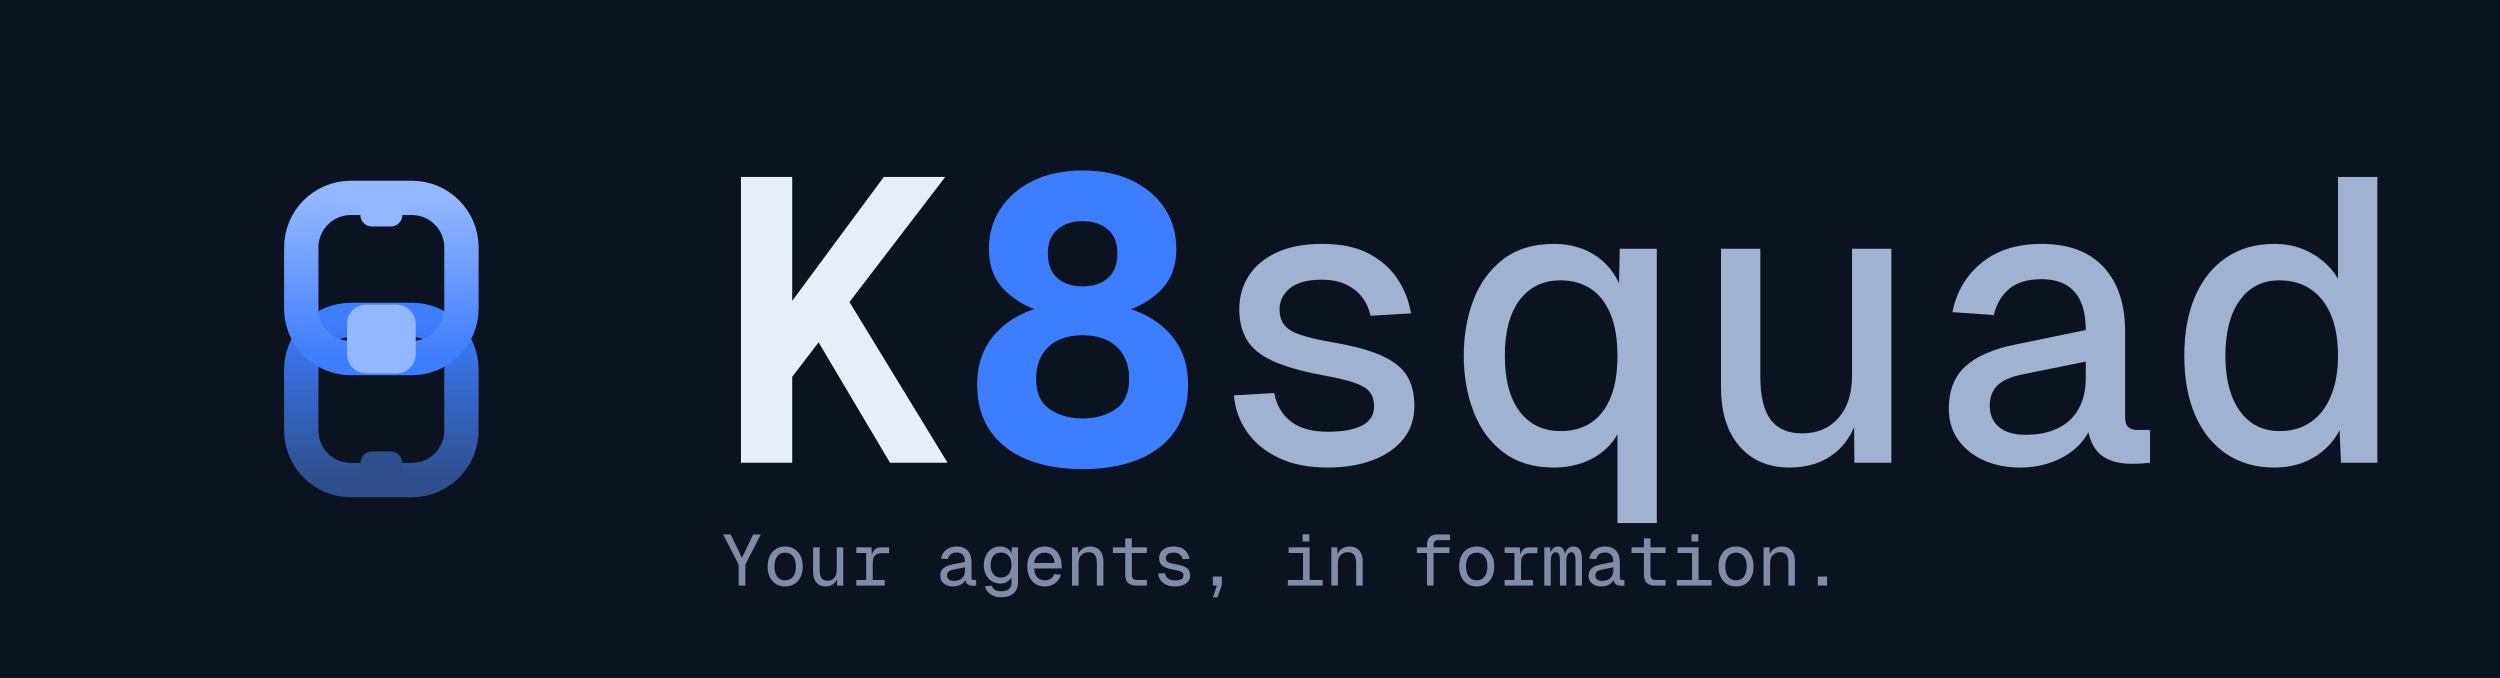
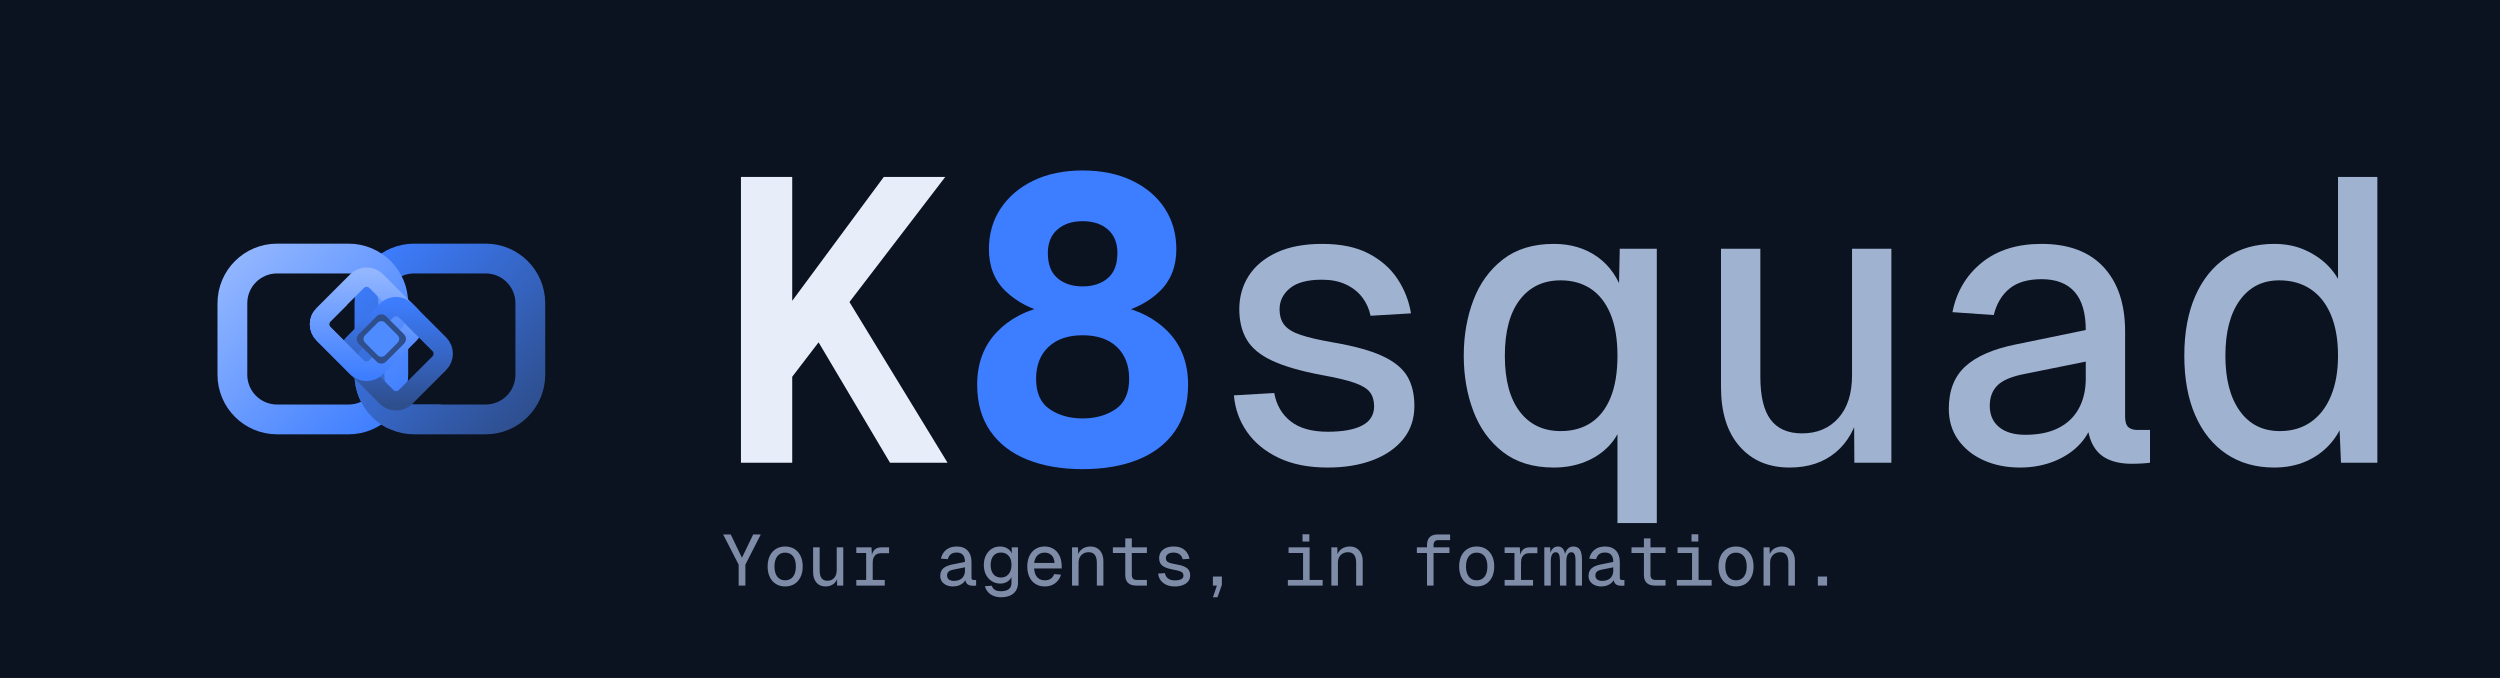
<svg xmlns="http://www.w3.org/2000/svg" width="1180" height="320" viewBox="0 0 1180 320">
+   <defs>
+     <linearGradient id="odinL" x1="0" y1="0" x2="1" y2="1">
+       <stop offset="0" stop-color="#93B7FF" />
+       <stop offset="1" stop-color="#3D7DFF" />
+     </linearGradient>
+     <linearGradient id="odinR" x1="0" y1="0" x2="1" y2="1">
+       <stop offset="0" stop-color="#3D7DFF" />
+       <stop offset="1" stop-color="#2E4E8C" />
+     </linearGradient>
+     <clipPath id="odinCB">
+       <rect x="176" y="256" width="160" height="120" />
+     </clipPath>
+     <clipPath id="odinCK">
+       <rect x="166" y="256" width="180" height="120" />
+     </clipPath>
+   </defs>
  <defs>
    <linearGradient id="ringTop" x1="0" y1="0" x2="0" y2="1">
      <stop offset="0" stop-color="#93B7FF" />
      <stop offset="1" stop-color="#3D7DFF" />
    </linearGradient>
    <linearGradient id="ringBot" x1="0" y1="0" x2="0" y2="1">
      <stop offset="0" stop-color="#3D7DFF" />
      <stop offset="1" stop-color="#2E4E8C" />
    </linearGradient>
    <linearGradient id="wedge" x1="0" y1="0" x2="1" y2="0">
      <stop offset="0" stop-color="#2E4E8C" />
      <stop offset="1" stop-color="#93B7FF" />
    </linearGradient>
  </defs>
  <rect width="1180" height="320" fill="#0B1220" />
  <g transform="translate(90,70.0) scale(1.8)">
-     <g>
-       <rect x="29.00" y="45.00" width="42.00" height="42.00" rx="13.00" fill="none" stroke="url(#ringBot)" stroke-width="9" />
-       <rect x="29.00" y="13.00" width="42.00" height="42.00" rx="13.00" fill="none" stroke="url(#ringTop)" stroke-width="9" />
-       <rect x="41.00" y="41.00" width="18.00" height="18.00" rx="5.00" fill="#93B7FF" />
-       <rect x="44.50" y="9.50" width="11.00" height="11.00" rx="3.00" fill="#93B7FF" />
-       <rect x="44.50" y="79.50" width="11.00" height="11.00" rx="3.00" fill="#2E4E8C" />
+     <g transform="scale(0.195313)">
+       <path d="M300,148 h96 a60,60 0 0 1 60,60 v96 a60,60 0 0 1 -60,60 h-96 a60,60 0 0 1 -60,-60 v-96 a60,60 0 0 1 60,-60 z" fill="none" stroke="url(#odinR)" stroke-width="40" stroke-linejoin="round" />
+       <path d="M116,148 h96 a60,60 0 0 1 60,60 v96 a60,60 0 0 1 -60,60 h-96 a60,60 0 0 1 -60,-60 v-96 a60,60 0 0 1 60,-60 z" fill="none" stroke="url(#odinL)" stroke-width="40" stroke-linejoin="round" />
+       <g clip-path="url(#odinCB)">
+         <path d="M300,148 h96 a60,60 0 0 1 60,60 v96 a60,60 0 0 1 -60,60 h-96 a60,60 0 0 1 -60,-60 v-96 a60,60 0 0 1 60,-60 z" fill="none" stroke="url(#odinR)" stroke-width="40" stroke-linejoin="round" />
+       </g>
+       <g transform="rotate(45 256 256)">
+         <path d="M196,206 h64 a18,18 0 0 1 18,18 v64 a18,18 0 0 1 -18,18 h-64 a18,18 0 0 1 -18,-18 v-64 a18,18 0 0 1 18,-18 z" fill="none" stroke="url(#odinL)" stroke-width="26" stroke-linejoin="round" />
+         <path d="M252,206 h64 a18,18 0 0 1 18,18 v64 a18,18 0 0 1 -18,18 h-64 a18,18 0 0 1 -18,-18 v-64 a18,18 0 0 1 18,-18 z" fill="none" stroke="url(#odinR)" stroke-width="26" stroke-linejoin="round" />
+         <g clip-path="url(#odinCK)">
+           <path d="M196,206 h64 a18,18 0 0 1 18,18 v64 a18,18 0 0 1 -18,18 h-64 a18,18 0 0 1 -18,-18 v-64 a18,18 0 0 1 18,-18 z" fill="none" stroke="url(#odinL)" stroke-width="26" stroke-linejoin="round" />
+         </g>
+         <rect x="230" y="230" width="52" height="52" rx="9" fill="#2E4E8C" />
+         <rect x="237" y="237" width="38" height="38" rx="7" fill="#4D8BFF" />
+       </g>
    </g>
  </g>
  <g transform="translate(340,218.4)">
    <path d="M168.56 200.48V388.64L406.16 710H558.8ZM51.2 0V710H178.56V0ZM421.44 0 220.96 338 307.36 421.12 564.4 0Z" fill="#E8EEF9" transform="translate(0.00,0.00) scale(0.19,-0.19)" />
    <path d="M300 -16Q221.6 -16 162.5 7.7Q103.401 31.4 70.701 78.4Q38 125.4 38 193.8Q38 272.6 86.1 323.7Q134.2 374.8 214.4 390.4L216.4 370.4Q151.2 385.6 109.201 425.6Q67.201 465.6 67.201 530.4Q67.201 587.6 96.401 631.6Q125.601 675.6 177.7 700.8Q229.8 726 300 726Q370.2 726 422.8 700.8Q475.399 675.6 504.099 631.6Q532.799 587.6 532.799 530.4Q532.799 465.6 491.299 425.6Q449.8 385.6 383.6 370.4L385.6 390.4Q466.2 374.2 514.1 323.4Q562 272.6 562 193.8Q562 125.4 529.299 78.4Q496.599 31.4 437.7 7.7Q378.8 -16 300 -16ZM300 109.998Q347.801 109.998 381.701 132.899Q415.602 155.799 415.602 208.4Q415.602 258.4 385.201 287.5Q354.801 316.601 300 316.601Q245.599 316.601 214.999 287.5Q184.398 258.4 184.398 208.4Q184.398 155.799 218.299 132.899Q252.199 109.998 300 109.998ZM300 437.999Q338.401 437.999 362.401 458.399Q386.402 478.8 386.402 520.8Q386.402 558.601 362.801 579.301Q339.201 600.002 300 600.002Q261.199 600.002 237.399 579.301Q213.598 558.601 213.598 520.8Q213.598 478.8 237.599 458.399Q261.599 437.999 300 437.999Z" fill="#3D7DFF" transform="translate(114.00,0.00) scale(0.19,-0.19)" />
    <path d="M308.72 -12Q237.481 -12 187.001 12.08Q136.521 36.16 108.261 76.74Q80.001 117.32 75.841 167.32L175.999 173.16Q184.159 128.479 216.939 102.719Q249.72 76.958 309.04 76.958Q364.681 76.958 394.381 92.439Q424.082 107.919 424.082 140.24Q424.082 161.16 413.962 174.8Q403.841 188.44 375.921 198.301Q348.001 208.161 293.68 217.841Q215.56 232.641 171.02 253.381Q126.481 274.12 107.841 305.52Q89.201 336.92 89.201 381.36Q89.201 427.52 112.521 464.08Q135.841 500.64 181.881 522.12Q227.92 543.6 295.16 543.6Q364.999 543.6 410.859 519.46Q456.719 495.32 482.479 456.18Q508.239 417.04 515.759 371.04L415.281 365.04Q409.761 391.28 394.221 411.341Q378.681 431.401 353.62 443.021Q328.56 454.641 294.64 454.641Q240.479 454.641 214.879 433.321Q189.278 412.001 189.278 381.36Q189.278 356.6 201.559 341.64Q213.839 326.679 242.119 317.339Q270.399 307.999 318.399 299.519Q399.279 285.88 443.799 265.46Q488.319 245.039 506.239 215.119Q524.159 185.199 524.159 140.88Q524.159 93.08 496.739 58.94Q469.319 24.8 420.779 6.4Q372.24 -12 308.72 -12Z" fill="#9FB2D0" transform="translate(228.00,0.00) scale(0.19,-0.19)" />
    <path d="M526.399 -150H428.641V115.44L441.281 101.6Q431.001 66.16 406.581 40.84Q382.161 15.52 347.141 1.76Q312.121 -12 270.641 -12Q193.881 -12 144.181 26.52Q94.481 65.04 70.641 128.2Q46.801 191.36 46.801 265.8Q46.801 340.4 70.641 403.48Q94.481 466.56 144.181 505.08Q193.881 543.6 270.641 543.6Q333.601 543.6 379.141 511.2Q424.681 478.8 444.001 416.64L431.841 410.64L434.321 531.6H526.399ZM287.6 78.558Q331.24 78.558 362.821 99.278Q394.401 119.999 411.521 161.759Q428.641 203.519 428.641 265.8Q428.641 328.08 411.101 369.841Q393.561 411.601 361.981 432.321Q330.4 453.042 287.6 453.042Q222.759 453.042 185.819 404.481Q148.878 355.92 148.878 265.8Q148.878 175.679 185.819 127.119Q222.759 78.558 287.6 78.558Z" fill="#9FB2D0" transform="translate(342.00,0.00) scale(0.19,-0.19)" />
    <path d="M256.121 -12Q178.081 -12 131.961 40.7Q85.841 93.4 85.841 187.88V531.6H183.598V213.92Q183.598 140.919 209.179 106.899Q234.759 72.878 287.12 72.878Q343.521 72.878 377.441 110.899Q411.361 148.919 411.361 216.88V531.6H509.119V0H417.121L416.321 137.239L430.121 131.039Q415.401 62.679 370.321 25.34Q325.241 -12 256.121 -12Z" fill="#9FB2D0" transform="translate(456.00,0.00) scale(0.19,-0.19)" />
    <path d="M228.4 -12Q178.56 -12 138.4 6.0Q98.24 24 75 56.9Q51.76 89.8 51.76 133.92Q51.76 201.92 93.06 239.5Q134.36 277.08 218.481 293.92L392.001 329.6Q392.001 392.961 364.221 424.441Q336.44 455.921 282.32 455.921Q231.159 455.921 202.559 432.541Q173.958 409.161 163.398 366.84L60.801 374Q75.801 449.96 133.42 496.78Q191.04 543.6 281.68 543.6Q382.959 543.6 436.359 485.86Q489.759 428.12 489.759 326V114.319Q489.759 95.679 497.599 88.519Q505.439 81.359 520.799 81.359H551.6V0Q545.6 -1 532.36 -1.82Q519.12 -2.64 506.32 -2.64Q470.72 -2.64 446.02 9.16Q421.321 20.96 408.601 46.18Q395.881 71.4 394.721 110.24H410.401Q404.041 75.6 378.661 47.62Q353.28 19.64 314.16 3.82Q275.04 -12 228.4 -12ZM241.679 69.359Q291.36 69.359 324.801 86.579Q358.241 103.799 375.121 135.38Q392.001 166.96 392.001 209.04V251.201L241.519 220.801Q192.159 211.44 172.838 192.3Q153.518 173.16 153.518 141.6Q153.518 107.479 176.778 88.419Q200.039 69.359 241.679 69.359Z" fill="#9FB2D0" transform="translate(570.00,0.00) scale(0.19,-0.19)" />
    <path d="M260.121 -12Q191.561 -12 141.361 21.76Q91.161 55.52 63.981 117.68Q36.801 179.84 36.801 265.8Q36.801 351.76 63.981 413.92Q91.161 476.08 141.361 509.84Q191.561 543.6 260.121 543.6Q303.761 543.6 338.421 527.6Q373.081 511.6 396.421 486.64Q419.761 461.68 428.441 433.961L418.641 412.481V710H516.399V0H426.001L420.681 125.919L434.321 108.839Q422.801 72.679 397.941 45.3Q373.081 17.92 338.161 2.96Q303.241 -12 260.121 -12ZM274.24 78.558Q318.88 78.558 351.301 101.198Q383.721 123.839 401.181 166.019Q418.641 208.199 418.641 265.8Q418.641 325.08 401.181 366.921Q383.721 408.761 350.961 430.901Q318.2 453.042 272.56 453.042Q210.439 453.042 174.659 403.501Q138.878 353.961 138.878 265.8Q138.878 178.479 174.659 128.519Q210.439 78.558 274.24 78.558Z" fill="#9FB2D0" transform="translate(684.00,0.00) scale(0.19,-0.19)" />
  </g>
  <path d="M254.159 0V290.8L38.72 710H144.081L300 386.642L455.919 710H561.28L347.681 290.8V0Z" fill="#7E8CA8" transform="translate(340.00,276.40) scale(0.034,-0.034)" />
  <path d="M300 -12Q226.6 -12 171.74 22.04Q116.88 56.08 86.64 118.665Q56.4 181.25 56.4 265.364Q56.4 350.48 86.64 412.6Q116.88 474.72 171.74 508.76Q226.6 542.8 300 542.8Q373.4 542.8 428.26 508.76Q483.12 474.72 513.36 412.619Q543.6 350.517 543.6 265.378Q543.6 181.24 513.36 118.66Q483.12 56.08 428.26 22.04Q373.4 -12 300 -12ZM300 73.281Q370.519 73.281 409.539 124.341Q448.559 175.401 448.559 265.44Q448.559 355.48 409.539 406.499Q370.519 457.519 300 457.519Q229.481 457.519 190.461 406.499Q151.441 355.48 151.441 265.44Q151.441 175.401 190.461 124.341Q229.481 73.281 300 73.281Z" fill="#7E8CA8" transform="translate(360.40,276.40) scale(0.034,-0.034)" />
  <path d="M259.559 -12Q181.039 -12 134.479 41.1Q87.92 94.2 87.92 188.44V530.8H178.801V212.96Q178.801 137.961 205.341 102.701Q231.881 67.441 286.56 67.441Q345.76 67.441 380.719 106.701Q415.679 145.961 415.679 215.44V530.8H506.561V0H420.559L420.159 134.121L433.559 127.521Q418.199 60.84 373.159 24.42Q328.119 -12 259.559 -12Z" fill="#7E8CA8" transform="translate(380.80,276.40) scale(0.034,-0.034)" />
  <path d="M87.599 0V78.481H267.56L224.319 36.16V495.56L267.56 452.319H87.599V530.8H298.32L306.88 386.24L298.4 392.72Q306.16 462.44 339.96 496.62Q373.76 530.8 431.88 530.8H542.401V450.159H434.08Q395.24 450.159 368.981 434.979Q342.721 419.799 328.961 390.779Q315.201 361.76 315.201 318.4V36.16L272.88 78.481H482.561V0Z" fill="#7E8CA8" transform="translate(401.20,276.40) scale(0.034,-0.034)" />
  <path d="" fill="#7E8CA8" transform="translate(421.60,276.40) scale(0.034,-0.034)" />
  <path d="M229.2 -12Q179.28 -12 139.2 6.0Q99.12 24 76 56.7Q52.88 89.4 52.88 132.96Q52.88 200.96 93.78 238.5Q134.68 276.04 220.24 292.96L395.999 328.8Q395.999 394.48 366.859 426.72Q337.72 458.959 282.16 458.959Q229.08 458.959 199.281 435.019Q169.481 411.08 158.201 366.92L62.4 374Q77.4 449.48 134.46 496.14Q191.52 542.8 281.84 542.8Q380.481 542.8 433.681 485.18Q486.881 427.56 486.881 326V110.161Q486.881 91.841 494.801 84.761Q502.721 77.681 518.401 77.681H550.8V0Q544.8 -1 531.68 -1.66Q518.56 -2.32 506.16 -2.32Q471.36 -2.32 447.26 9.08Q423.16 20.48 410.8 45.34Q398.439 70.2 397.359 109.12H413.199Q406.519 74.8 380.58 47.06Q354.64 19.32 315.08 3.66Q275.52 -12 229.2 -12ZM239.84 65.681Q291.68 65.681 326.4 83.541Q361.119 101.401 378.559 133.94Q395.999 166.48 395.999 209.52V253.599L239.76 222.4Q188.081 212.72 167.921 192.9Q147.761 173.08 147.761 140.8Q147.761 105.24 172.141 85.461Q196.521 65.681 239.84 65.681Z" fill="#7E8CA8" transform="translate(442.00,276.40) scale(0.034,-0.034)" />
  <path d="M296.92 -162Q238.8 -162 192.48 -143.0Q146.16 -124 115.2 -89.04Q84.24 -54.08 73.16 -8L168.361 -1.68Q179.881 -37 209.261 -57.499Q238.641 -77.999 296.92 -77.999Q366.92 -77.999 404.219 -49.439Q441.519 -20.879 441.519 35.92V118.72Q422.599 77.36 381.279 52.68Q339.959 28 287.399 28Q220.799 28 168.579 60.92Q116.359 93.84 86.979 151.8Q57.599 209.76 57.599 284.76Q57.599 361.4 86.479 419.14Q115.359 476.88 166.579 509.84Q217.799 542.8 283.559 542.8Q339.319 542.8 383.099 517Q426.879 491.2 445.199 447.12L445.519 530.8H532.401V39.841Q532.401 -23.92 504 -69.22Q475.6 -114.52 423 -138.26Q370.4 -162 296.92 -162ZM295.4 111.841Q361.08 111.841 400.839 158.021Q440.599 204.2 441.519 285.16Q442.439 339.44 424.499 378.18Q406.559 416.92 373.18 437.859Q339.8 458.799 295.4 458.799Q227.401 458.799 190.021 412.46Q152.641 366.12 152.641 285.16Q152.641 204.2 190.941 158.021Q229.24 111.841 295.4 111.841Z" fill="#7E8CA8" transform="translate(462.40,276.40) scale(0.034,-0.034)" />
  <path d="M305.52 -12Q230.52 -12 175.62 22.04Q120.72 56.08 90.86 118.66Q61 181.24 61 265.4Q61 349.32 90.82 411.44Q120.64 473.56 174.58 508.18Q228.52 542.8 301.84 542.8Q371.48 542.8 424.96 509.98Q478.44 477.16 508.72 414.96Q539 352.76 539 264.16V237.96H155.881Q160.881 156.32 200.181 114.801Q239.481 73.281 305.92 73.281Q356 73.281 388.499 96.901Q420.999 120.521 433.599 159.16L529.76 151.84Q507.96 79.08 449.18 33.54Q390.4 -12 305.52 -12ZM156.121 314.44H439.879Q434.039 388.16 396.399 422.839Q358.76 457.519 301.68 457.519Q242.76 457.519 204.701 421.459Q166.641 385.4 156.121 314.44Z" fill="#7E8CA8" transform="translate(482.80,276.40) scale(0.034,-0.034)" />
  <path d="M82.4 0V530.8H165.641L168.801 394.28L158.321 402.88Q168.241 450.6 194.461 481.54Q220.681 512.48 257.561 527.64Q294.441 542.8 335.841 542.8Q396.441 542.8 436.421 515.96Q476.401 489.12 497 443.66Q517.6 398.2 517.6 341.8V0H426.719V316.92Q426.719 389.08 398.839 426.219Q370.959 463.359 313.44 463.359Q274.2 463.359 242.521 446.339Q210.841 429.319 192.061 396.659Q173.281 364 173.281 316.12V0Z" fill="#7E8CA8" transform="translate(503.20,276.40) scale(0.034,-0.034)" />
  <path d="M377.36 0Q298.599 0 259.999 36.68Q221.399 73.36 221.399 148.881V655.04H312.281V150.641Q312.281 113.641 329.401 96.061Q346.521 78.481 381.681 78.481H521.6V0ZM49.2 452.319V530.8H521.6V452.319Z" fill="#7E8CA8" transform="translate(523.60,276.40) scale(0.034,-0.034)" />
  <path d="M309.36 -12Q239.24 -12 189 12.04Q138.76 36.08 110.38 76.62Q82 117.16 77.92 167.16L172.001 173.08Q180.081 126.24 214.221 99.361Q248.36 72.481 309.52 72.481Q366.84 72.481 397.939 88.721Q429.039 104.961 429.039 139.12Q429.039 161.08 418.479 175.4Q407.919 189.72 378.959 199.9Q350 210.08 293.84 219.92Q216.28 234.32 172.26 254.94Q128.24 275.56 109.92 306.76Q91.599 337.96 91.599 381.68Q91.599 427.76 114.76 464.04Q137.92 500.32 183.44 521.56Q228.96 542.8 295.08 542.8Q363 542.8 408.181 518.98Q453.361 495.16 479.241 456.34Q505.121 417.52 512.881 371.52L418.639 365.52Q412.879 392.64 396.859 413.42Q380.84 434.199 355.06 446.259Q329.28 458.319 294.32 458.319Q238.24 458.319 211.441 436.159Q184.641 414 184.641 381.68Q184.641 355.8 197.281 340.32Q209.921 324.84 238.561 315.42Q267.201 306 315.201 297.76Q396.641 284.44 441.401 263.98Q486.16 243.52 504.12 213.56Q522.08 183.6 522.08 139.44Q522.08 92.04 494.62 58.22Q467.16 24.4 419.14 6.2Q371.12 -12 309.36 -12Z" fill="#7E8CA8" transform="translate(544.00,276.40) scale(0.034,-0.034)" />
  <path d="M238.4 -162 293.2 0H237.599V125.841H362.401V10.48L301.6 -162Z" fill="#7E8CA8" transform="translate(564.40,276.40) scale(0.034,-0.034)" />
  <path d="" fill="#7E8CA8" transform="translate(584.80,276.40) scale(0.034,-0.034)" />
  <path d="M78.4 0V78.481H289.559V495.56L332.8 452.319H88.4V530.8H380.441V78.481H561.6V0H380.441H289.559ZM282.119 611.48V712.2H376.681V611.48Z" fill="#7E8CA8" transform="translate(605.20,276.40) scale(0.034,-0.034)" />
  <path d="M82.4 0V530.8H165.641L168.801 394.28L158.321 402.88Q168.241 450.6 194.461 481.54Q220.681 512.48 257.561 527.64Q294.441 542.8 335.841 542.8Q396.441 542.8 436.421 515.96Q476.401 489.12 497 443.66Q517.6 398.2 517.6 341.8V0H426.719V316.92Q426.719 389.08 398.839 426.219Q370.959 463.359 313.44 463.359Q274.2 463.359 242.521 446.339Q210.841 429.319 192.061 396.659Q173.281 364 173.281 316.12V0Z" fill="#7E8CA8" transform="translate(625.60,276.40) scale(0.034,-0.034)" />
  <path d="" fill="#7E8CA8" transform="translate(646.00,276.40) scale(0.034,-0.034)" />
  <path d="M210.24 0V562.24Q210.24 634.6 247.02 672.3Q283.8 710 359.84 710H530.8V631.519H364.001Q333.241 631.519 317.181 612.819Q301.121 594.119 301.121 562.08V0ZM69.2 452.319V530.8H521.6V452.319Z" fill="#7E8CA8" transform="translate(666.40,276.40) scale(0.034,-0.034)" />
  <path d="M300 -12Q226.6 -12 171.74 22.04Q116.88 56.08 86.64 118.665Q56.4 181.25 56.4 265.364Q56.4 350.48 86.64 412.6Q116.88 474.72 171.74 508.76Q226.6 542.8 300 542.8Q373.4 542.8 428.26 508.76Q483.12 474.72 513.36 412.619Q543.6 350.517 543.6 265.378Q543.6 181.24 513.36 118.66Q483.12 56.08 428.26 22.04Q373.4 -12 300 -12ZM300 73.281Q370.519 73.281 409.539 124.341Q448.559 175.401 448.559 265.44Q448.559 355.48 409.539 406.499Q370.519 457.519 300 457.519Q229.481 457.519 190.461 406.499Q151.441 355.48 151.441 265.44Q151.441 175.401 190.461 124.341Q229.481 73.281 300 73.281Z" fill="#7E8CA8" transform="translate(686.80,276.40) scale(0.034,-0.034)" />
  <path d="M87.599 0V78.481H267.56L224.319 36.16V495.56L267.56 452.319H87.599V530.8H298.32L306.88 386.24L298.4 392.72Q306.16 462.44 339.96 496.62Q373.76 530.8 431.88 530.8H542.401V450.159H434.08Q395.24 450.159 368.981 434.979Q342.721 419.799 328.961 390.779Q315.201 361.76 315.201 318.4V36.16L272.88 78.481H482.561V0Z" fill="#7E8CA8" transform="translate(707.20,276.40) scale(0.034,-0.034)" />
  <path d="M38.4 0V530.8H119.881L123.121 412.08L112.881 414.24Q122.361 474.2 151.741 508.5Q181.121 542.8 226.721 542.8Q274.041 542.8 299.181 508.84Q324.32 474.88 330.561 408.48H319.92Q329.16 471.2 360.861 507Q392.561 542.8 440.561 542.8Q503.92 542.8 532.76 499Q561.6 455.2 561.6 354.721V0H471.839V340.64Q471.839 409.16 457.599 436.259Q443.359 463.359 412.96 463.359Q392.92 463.359 377.64 450.459Q362.36 437.559 353.3 409.8Q344.24 382.04 344.24 338.8V0H255.76V340.64Q255.76 406.24 241.98 434.799Q228.2 463.359 196.8 463.359Q176.68 463.359 161.401 450.459Q146.121 437.559 137.141 409.8Q128.161 382.04 128.161 338.8V0Z" fill="#7E8CA8" transform="translate(727.60,276.40) scale(0.034,-0.034)" />
  <path d="M229.2 -12Q179.28 -12 139.2 6.0Q99.12 24 76 56.7Q52.88 89.4 52.88 132.96Q52.88 200.96 93.78 238.5Q134.68 276.04 220.24 292.96L395.999 328.8Q395.999 394.48 366.859 426.72Q337.72 458.959 282.16 458.959Q229.08 458.959 199.281 435.019Q169.481 411.08 158.201 366.92L62.4 374Q77.4 449.48 134.46 496.14Q191.52 542.8 281.84 542.8Q380.481 542.8 433.681 485.18Q486.881 427.56 486.881 326V110.161Q486.881 91.841 494.801 84.761Q502.721 77.681 518.401 77.681H550.8V0Q544.8 -1 531.68 -1.66Q518.56 -2.32 506.16 -2.32Q471.36 -2.32 447.26 9.08Q423.16 20.48 410.8 45.34Q398.439 70.2 397.359 109.12H413.199Q406.519 74.8 380.58 47.06Q354.64 19.32 315.08 3.66Q275.52 -12 229.2 -12ZM239.84 65.681Q291.68 65.681 326.4 83.541Q361.119 101.401 378.559 133.94Q395.999 166.48 395.999 209.52V253.599L239.76 222.4Q188.081 212.72 167.921 192.9Q147.761 173.08 147.761 140.8Q147.761 105.24 172.141 85.461Q196.521 65.681 239.84 65.681Z" fill="#7E8CA8" transform="translate(748.00,276.40) scale(0.034,-0.034)" />
  <path d="M377.36 0Q298.599 0 259.999 36.68Q221.399 73.36 221.399 148.881V655.04H312.281V150.641Q312.281 113.641 329.401 96.061Q346.521 78.481 381.681 78.481H521.6V0ZM49.2 452.319V530.8H521.6V452.319Z" fill="#7E8CA8" transform="translate(768.40,276.40) scale(0.034,-0.034)" />
  <path d="M78.4 0V78.481H289.559V495.56L332.8 452.319H88.4V530.8H380.441V78.481H561.6V0H380.441H289.559ZM282.119 611.48V712.2H376.681V611.48Z" fill="#7E8CA8" transform="translate(788.80,276.40) scale(0.034,-0.034)" />
  <path d="M300 -12Q226.6 -12 171.74 22.04Q116.88 56.08 86.64 118.665Q56.4 181.25 56.4 265.364Q56.4 350.48 86.64 412.6Q116.88 474.72 171.74 508.76Q226.6 542.8 300 542.8Q373.4 542.8 428.26 508.76Q483.12 474.72 513.36 412.619Q543.6 350.517 543.6 265.378Q543.6 181.24 513.36 118.66Q483.12 56.08 428.26 22.04Q373.4 -12 300 -12ZM300 73.281Q370.519 73.281 409.539 124.341Q448.559 175.401 448.559 265.44Q448.559 355.48 409.539 406.499Q370.519 457.519 300 457.519Q229.481 457.519 190.461 406.499Q151.441 355.48 151.441 265.44Q151.441 175.401 190.461 124.341Q229.481 73.281 300 73.281Z" fill="#7E8CA8" transform="translate(809.20,276.40) scale(0.034,-0.034)" />
  <path d="M82.4 0V530.8H165.641L168.801 394.28L158.321 402.88Q168.241 450.6 194.461 481.54Q220.681 512.48 257.561 527.64Q294.441 542.8 335.841 542.8Q396.441 542.8 436.421 515.96Q476.401 489.12 497 443.66Q517.6 398.2 517.6 341.8V0H426.719V316.92Q426.719 389.08 398.839 426.219Q370.959 463.359 313.44 463.359Q274.2 463.359 242.521 446.339Q210.841 429.319 192.061 396.659Q173.281 364 173.281 316.12V0Z" fill="#7E8CA8" transform="translate(829.60,276.40) scale(0.034,-0.034)" />
  <path d="M235.76 0V125.841H364.24V0Z" fill="#7E8CA8" transform="translate(850.00,276.40) scale(0.034,-0.034)" />
</svg>
